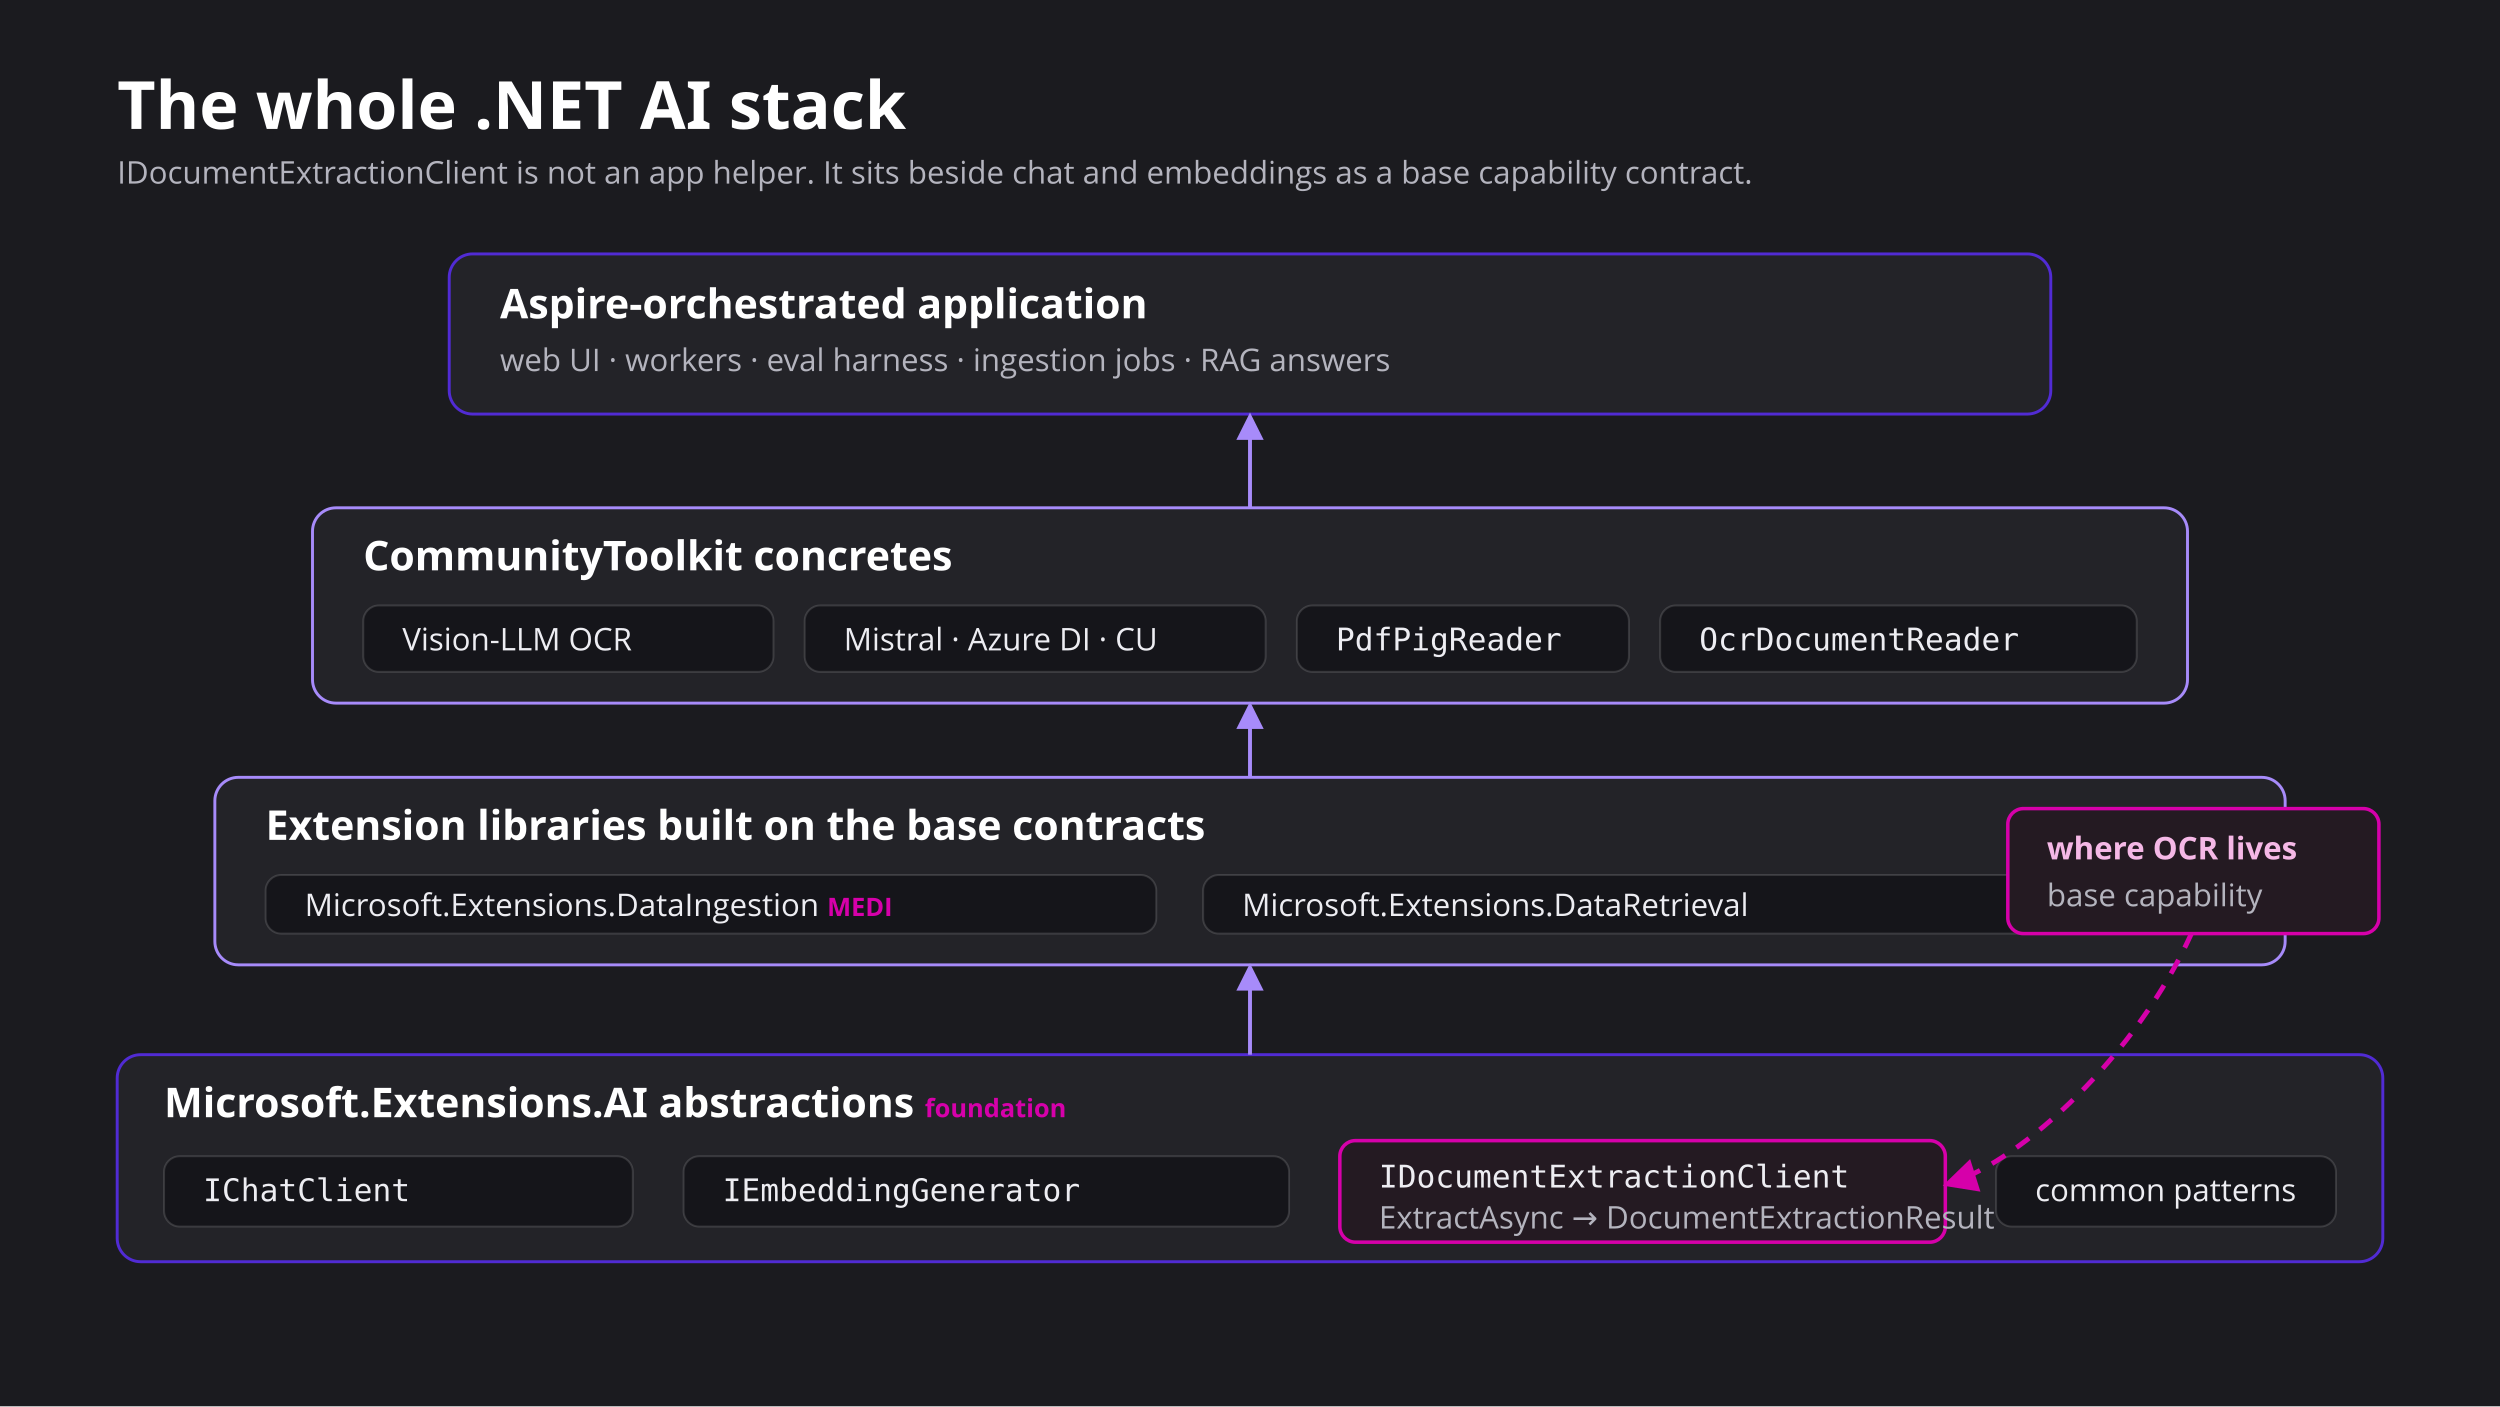
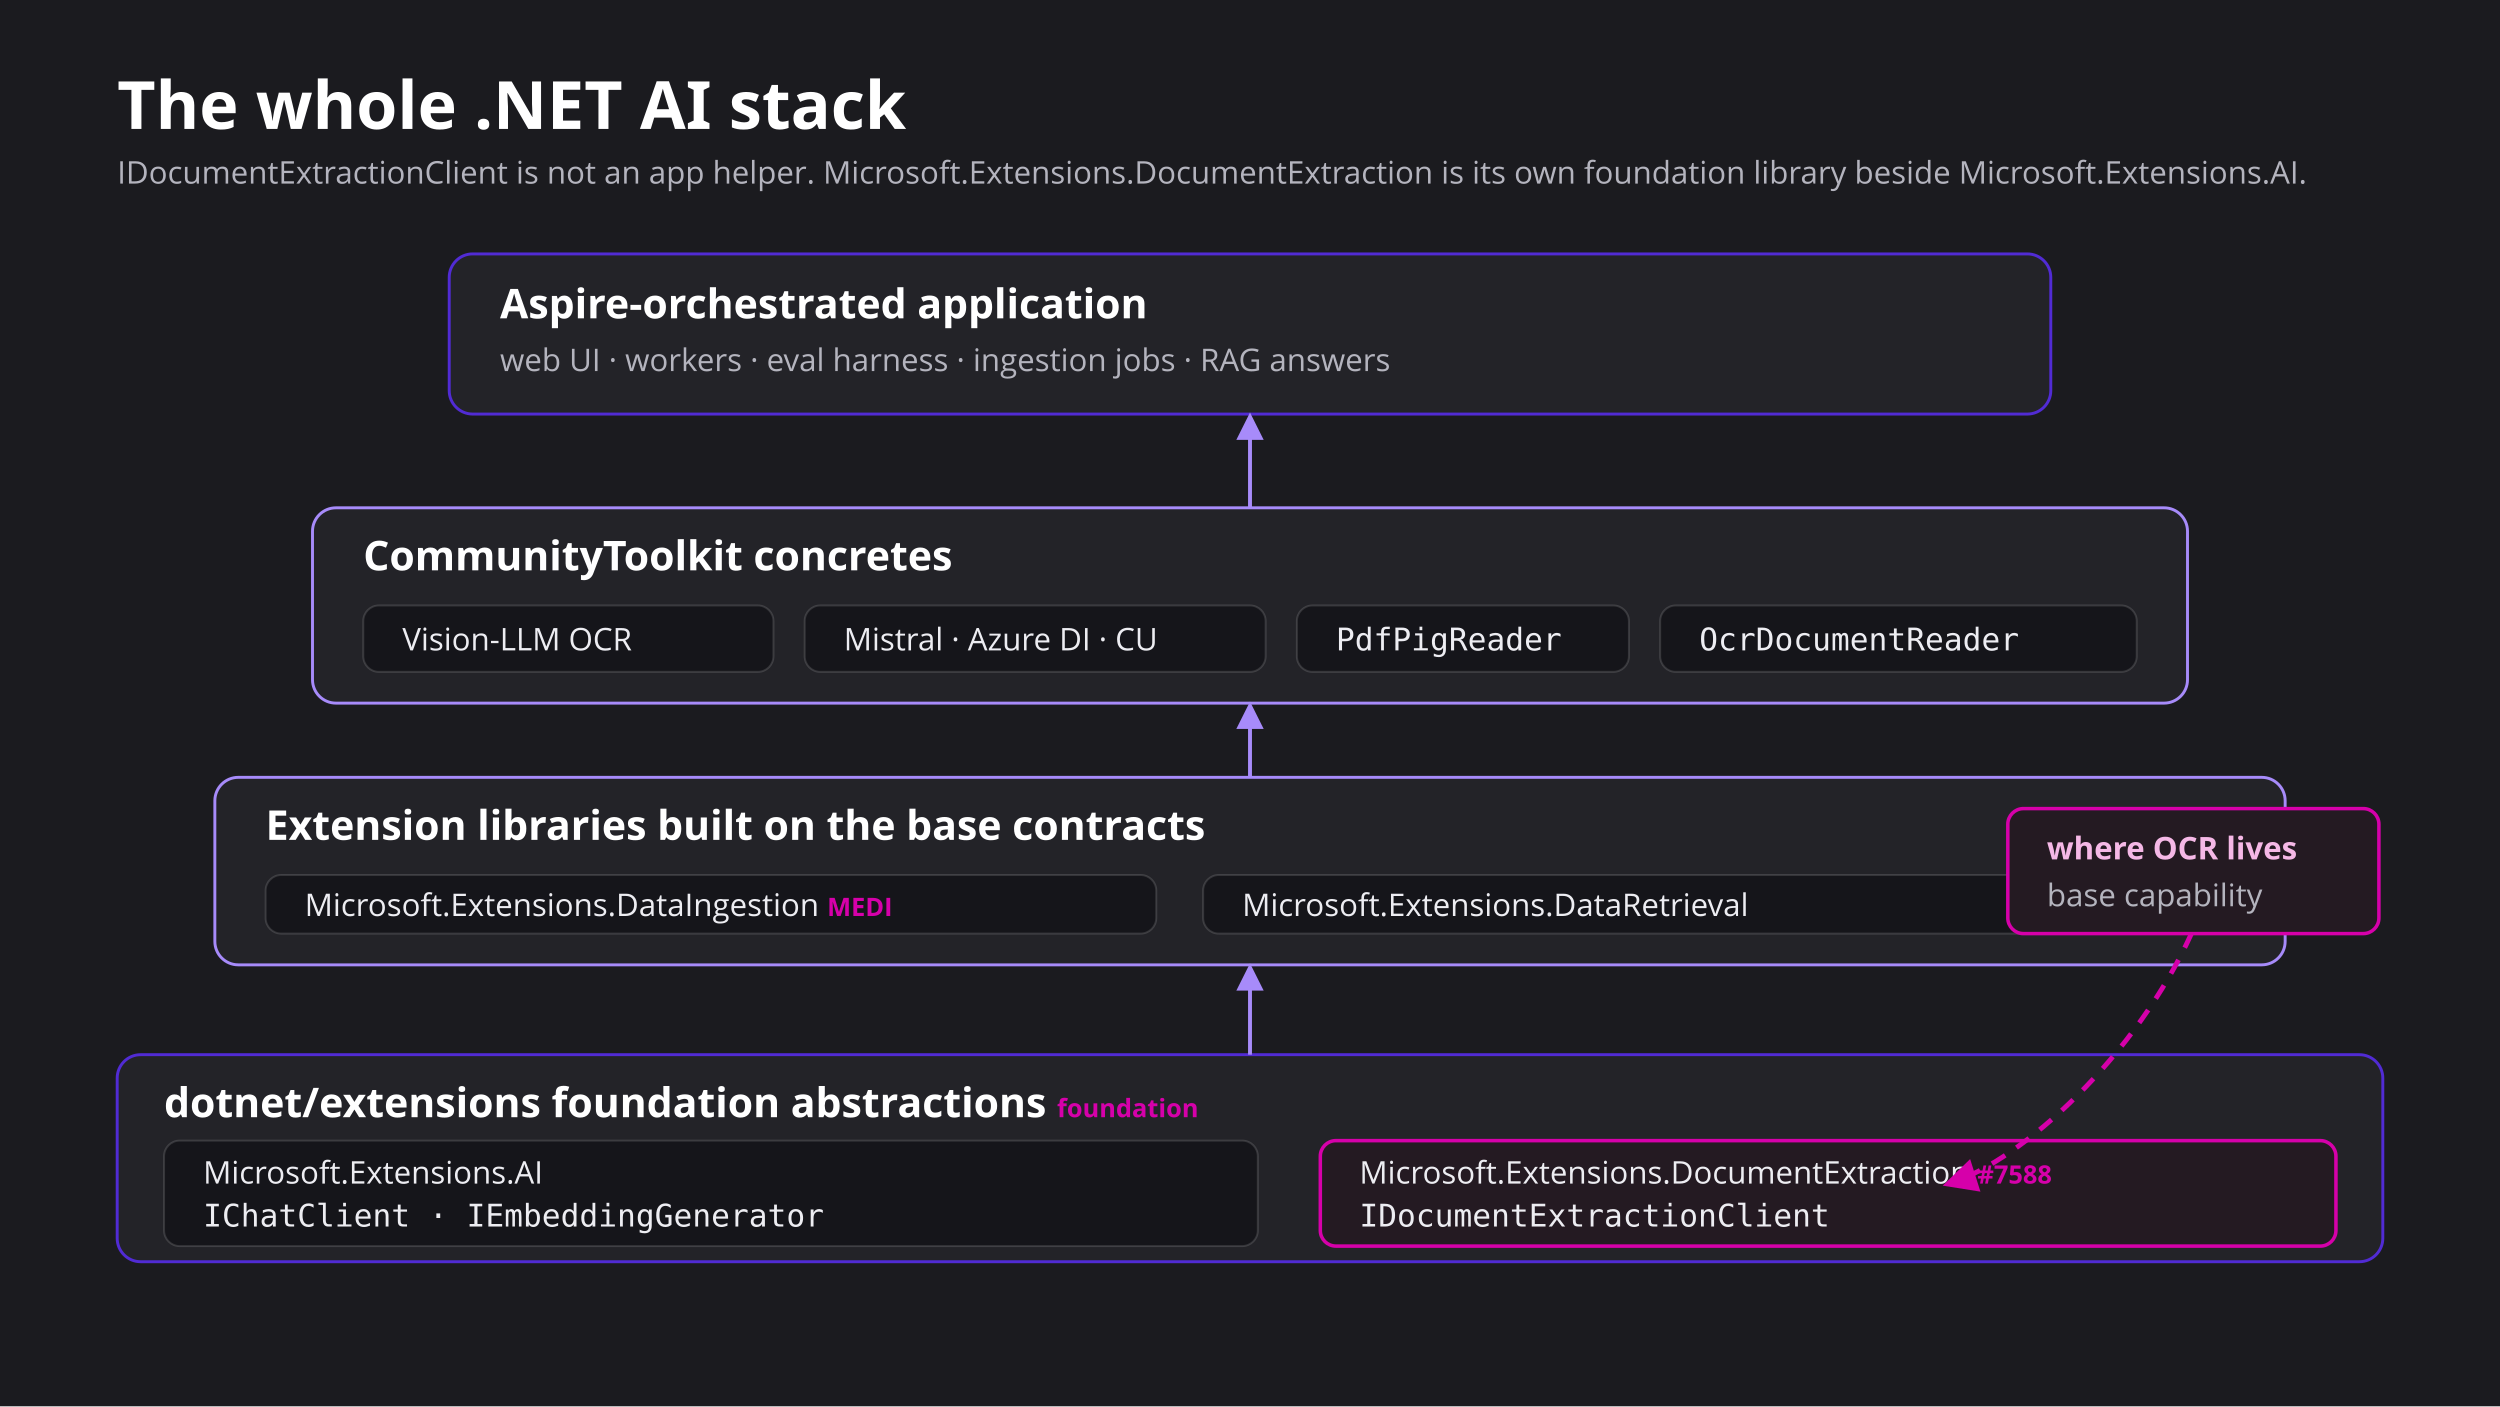
<svg xmlns="http://www.w3.org/2000/svg" viewBox="0 0 1280 720" font-family="'Space Grotesk','Segoe UI',system-ui,sans-serif">
  <defs>
    <marker id="arrow" viewBox="0 0 10 10" refX="8" refY="5" markerWidth="7" markerHeight="7" orient="auto-start-reverse">
      <path d="M0,0 L10,5 L0,10 z" fill="#a78bfa" />
    </marker>
    <marker id="arrowM" viewBox="0 0 10 10" refX="8" refY="5" markerWidth="7" markerHeight="7" orient="auto-start-reverse">
      <path d="M0,0 L10,5 L0,10 z" fill="#d600aa" />
    </marker>
    <style>
      .bg{fill:#1b1b1f}
      .title{fill:#ffffff;font-size:34px;font-weight:700}
      .sub{fill:#b4b4be;font-size:16px;font-family:'Open Sans',sans-serif}
      .layer{fill:#232328;stroke-width:1.5;rx:12}
      .lname{fill:#ffffff;font-size:21px;font-weight:700}
      .box{fill:#15151a;stroke:rgba(255,255,255,0.14);stroke-width:1;rx:8}
      .focus{fill:#241a22;stroke:#d600aa;stroke-width:1.8;rx:8}
      .btext{fill:#ededf2;font-size:16px;font-family:'Open Sans',sans-serif}
      .mono{font-family:'Cascadia Code',Consolas,monospace}
      .tag{fill:#d600aa;font-size:13px;font-weight:700;font-family:'Open Sans',sans-serif}
      .call{fill:#f5b8e6;font-size:16px;font-weight:700;font-family:'Open Sans',sans-serif}
    </style>
  </defs>
  <rect class="bg" x="0" y="0" width="1280" height="720" />
  <text class="title" x="60" y="66">The whole .NET AI stack</text>
-   <text class="sub" x="60" y="94">IDocumentExtractionClient is not an app helper. It sits beside chat and embeddings as a base capability contract.</text>
+   <text class="sub" x="60" y="94">IDocumentExtractionClient is not an app helper. Microsoft.Extensions.DocumentExtraction is its own foundation library beside Microsoft.Extensions.AI.</text>
  <rect class="layer" x="230" y="130" width="820" height="82" rx="12" stroke="#512bd4" />
  <text class="lname" x="256" y="163">Aspire-orchestrated application</text>
  <text class="sub" x="256" y="190">web UI · workers · eval harness · ingestion jobs · RAG answers</text>
  <rect class="layer" x="160" y="260" width="960" height="100" rx="12" stroke="#a78bfa" />
  <text class="lname" x="186" y="292">CommunityToolkit concretes</text>
  <rect class="box" x="186" y="310" width="210" height="34" rx="8" />
  <text class="btext" x="206" y="333">Vision-LLM OCR</text>
  <rect class="box" x="412" y="310" width="236" height="34" rx="8" />
  <text class="btext" x="432" y="333">Mistral · Azure DI · CU</text>
  <rect class="box" x="664" y="310" width="170" height="34" rx="8" />
  <text class="btext mono" x="684" y="333">PdfPigReader</text>
  <rect class="box" x="850" y="310" width="244" height="34" rx="8" />
  <text class="btext mono" x="870" y="333">OcrDocumentReader</text>
  <rect class="layer" x="110" y="398" width="1060" height="96" rx="12" stroke="#a78bfa" />
  <text class="lname" x="136" y="430">Extension libraries built on the base contracts</text>
  <rect class="box" x="136" y="448" width="456" height="30" rx="8" />
  <text class="btext" x="156" y="469">Microsoft.Extensions.DataIngestion <tspan class="tag">MEDI</tspan>
  </text>
  <rect class="box" x="616" y="448" width="528" height="30" rx="8" />
  <text class="btext" x="636" y="469">Microsoft.Extensions.DataRetrieval</text>
  <rect class="layer" x="60" y="540" width="1160" height="106" rx="12" stroke="#512bd4" />
-   <text class="lname" x="84" y="572">Microsoft.Extensions.AI abstractions <tspan class="tag">foundation</tspan>
+   <text class="lname" x="84" y="572">dotnet/extensions foundation abstractions <tspan class="tag">foundation</tspan>
  </text>
-   <rect class="box" x="84" y="592" width="240" height="36" rx="8" />
-   <text class="btext mono" x="104" y="615">IChatClient</text>
-   <rect class="box" x="350" y="592" width="310" height="36" rx="8" />
-   <text class="btext mono" x="370" y="615">IEmbeddingGenerator</text>
-   <rect class="focus" x="686" y="584" width="310" height="52" rx="8" />
-   <text class="btext mono" x="706" y="608" fill="#ffffff">IDocumentExtractionClient</text>
-   <text class="sub" x="706" y="629">ExtractAsync → DocumentExtractionResult</text>
-   <rect class="box" x="1022" y="592" width="174" height="36" rx="8" />
-   <text class="btext" x="1042" y="615">common patterns</text>
+   <rect class="box" x="84" y="584" width="560" height="54" rx="8" />
+   <text class="btext" x="104" y="606">Microsoft.Extensions.AI</text>
+   <text class="btext mono" x="104" y="628" font-size="14" fill="#9a9aa4">IChatClient · IEmbeddingGenerator</text>
+   <rect class="focus" x="676" y="584" width="520" height="54" rx="8" />
+   <text class="btext" x="696" y="606" fill="#ffffff">Microsoft.Extensions.DocumentExtraction <tspan class="tag">#7588</tspan>
+   </text>
+   <text class="btext mono" x="696" y="628" font-size="14" fill="#f5b8e6">IDocumentExtractionClient</text>
  <line x1="640" y1="540" x2="640" y2="496" stroke="#a78bfa" stroke-width="2" marker-end="url(#arrow)" />
  <line x1="640" y1="398" x2="640" y2="362" stroke="#a78bfa" stroke-width="2" marker-end="url(#arrow)" />
  <line x1="640" y1="260" x2="640" y2="214" stroke="#a78bfa" stroke-width="2" marker-end="url(#arrow)" />
  <rect class="focus" x="1028" y="414" width="190" height="64" rx="10" />
  <text class="call" x="1048" y="440">where OCR lives</text>
  <text class="sub" x="1048" y="464">base capability</text>
  <path d="M1122 478 C1094 540, 1036 594, 998 606" fill="none" stroke="#d600aa" stroke-width="2.5" stroke-dasharray="8 7" marker-end="url(#arrowM)" />
</svg>
